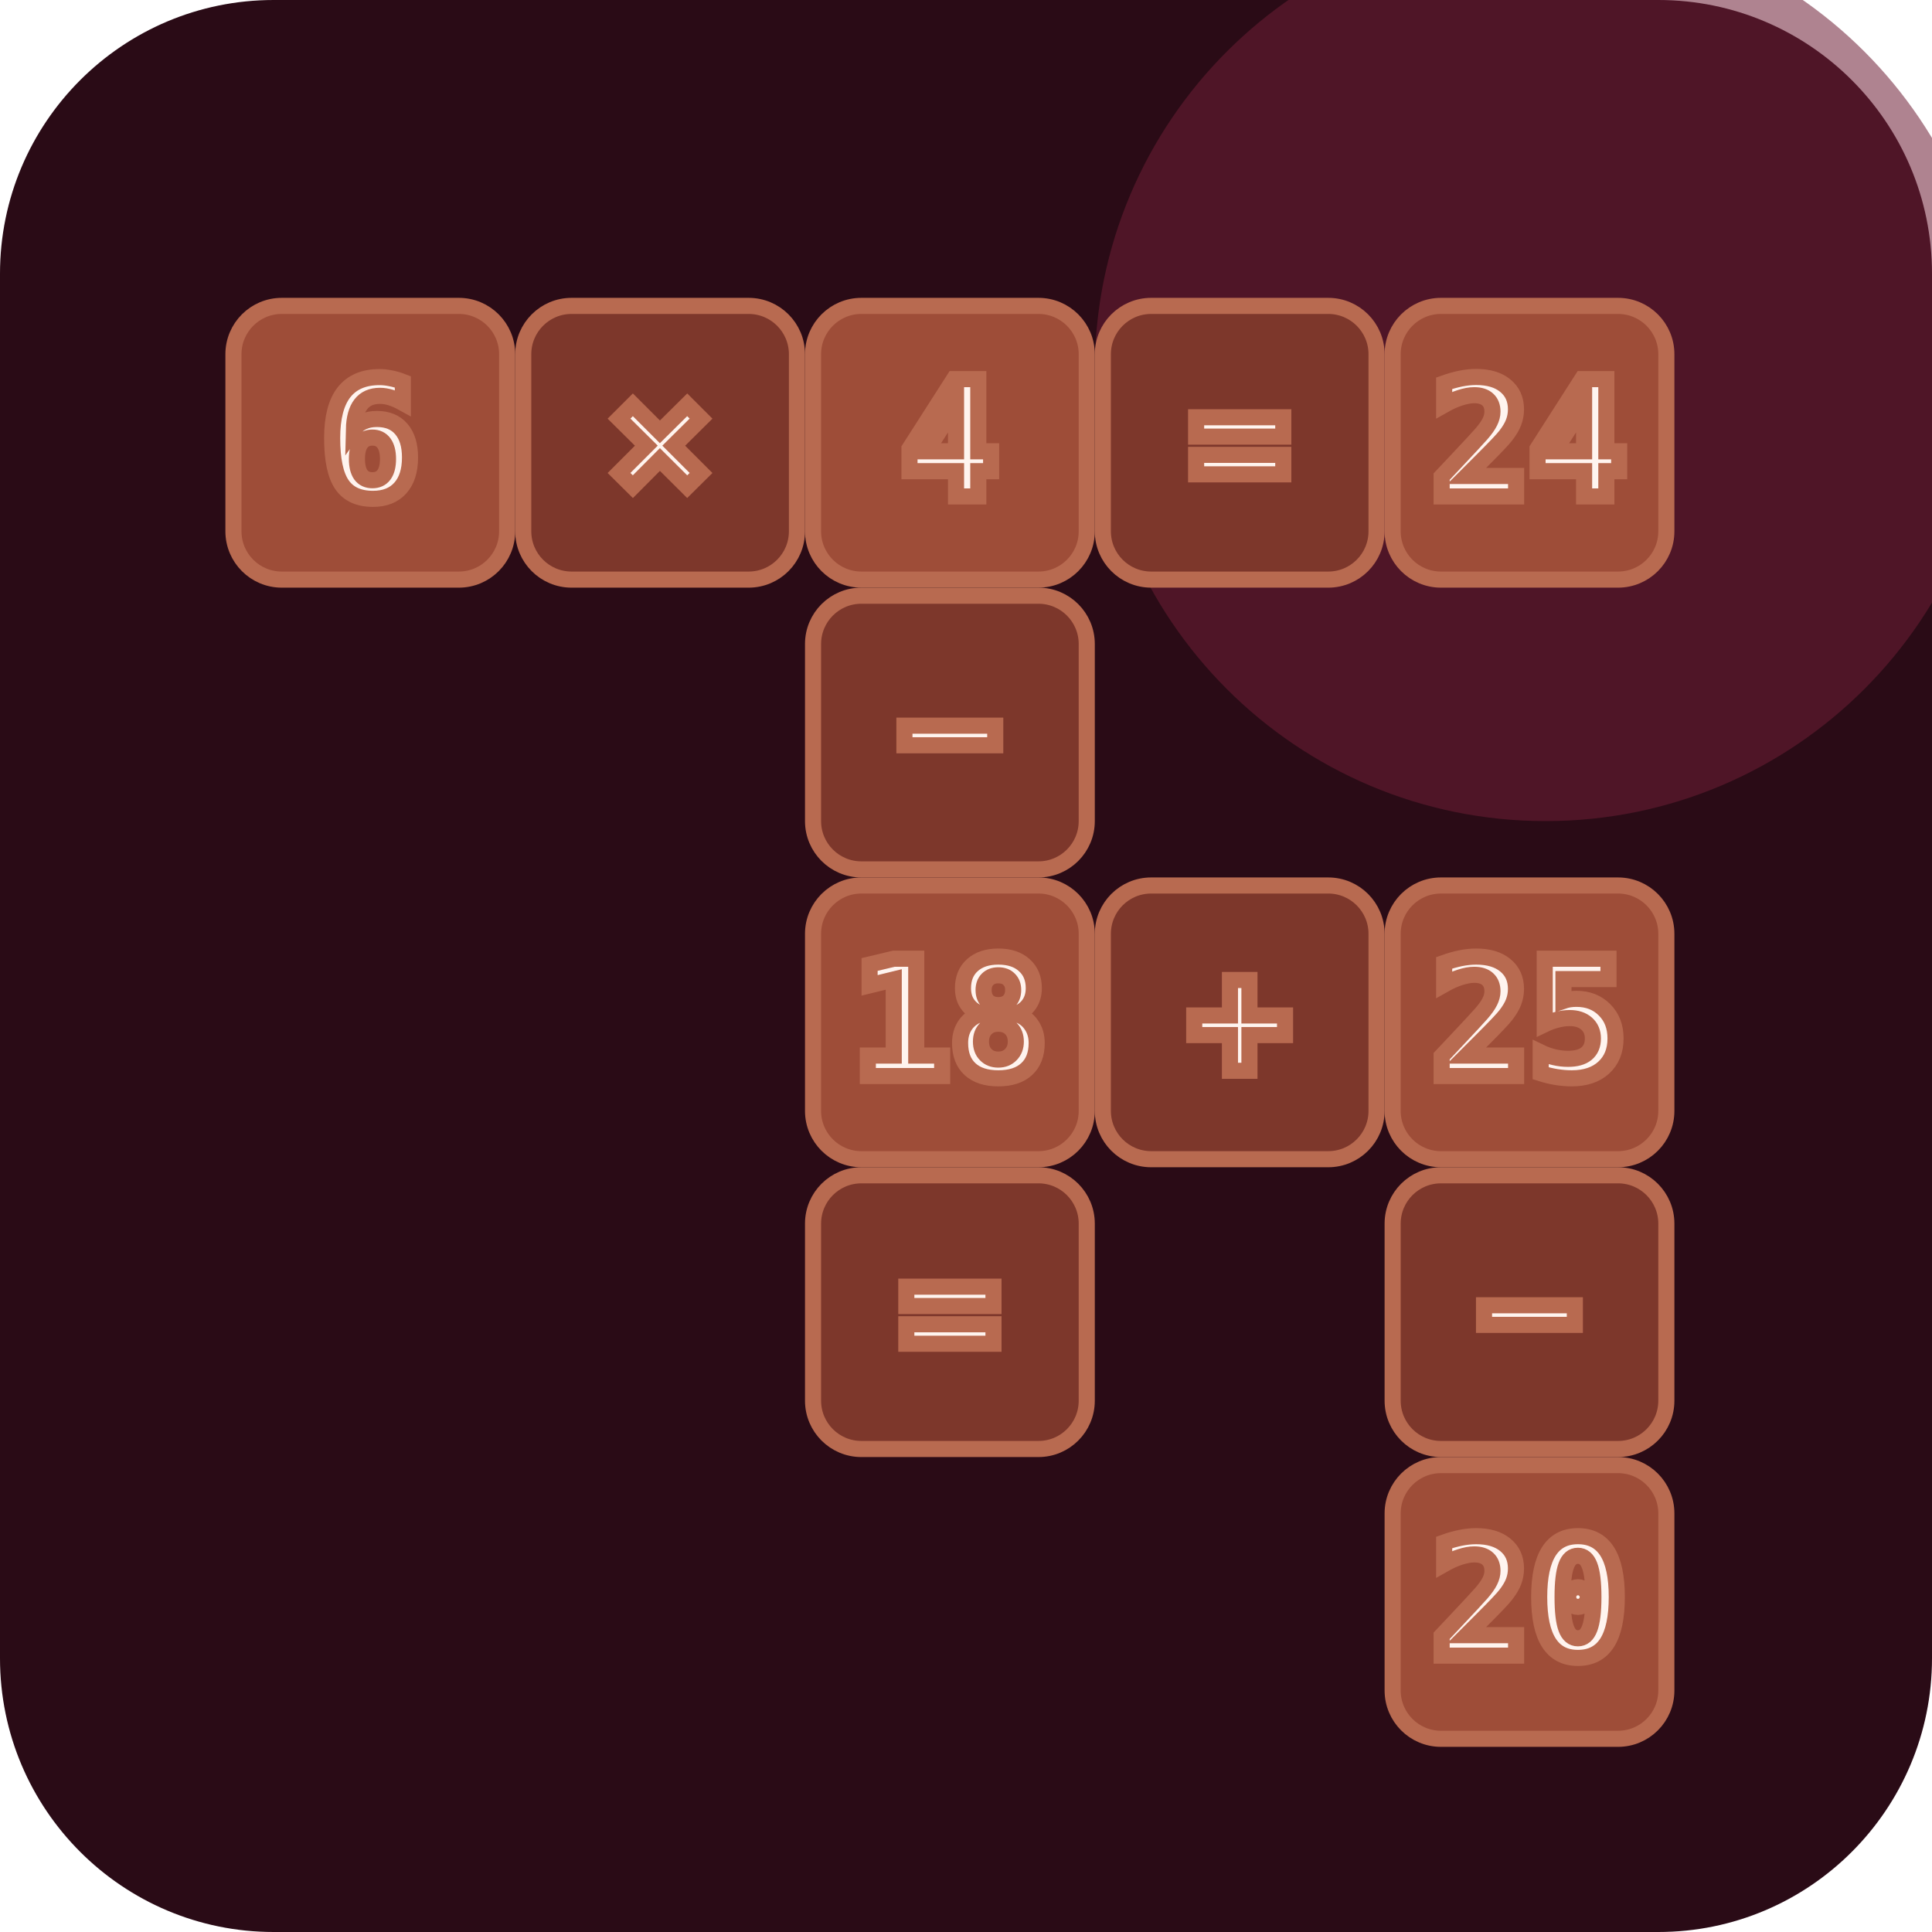
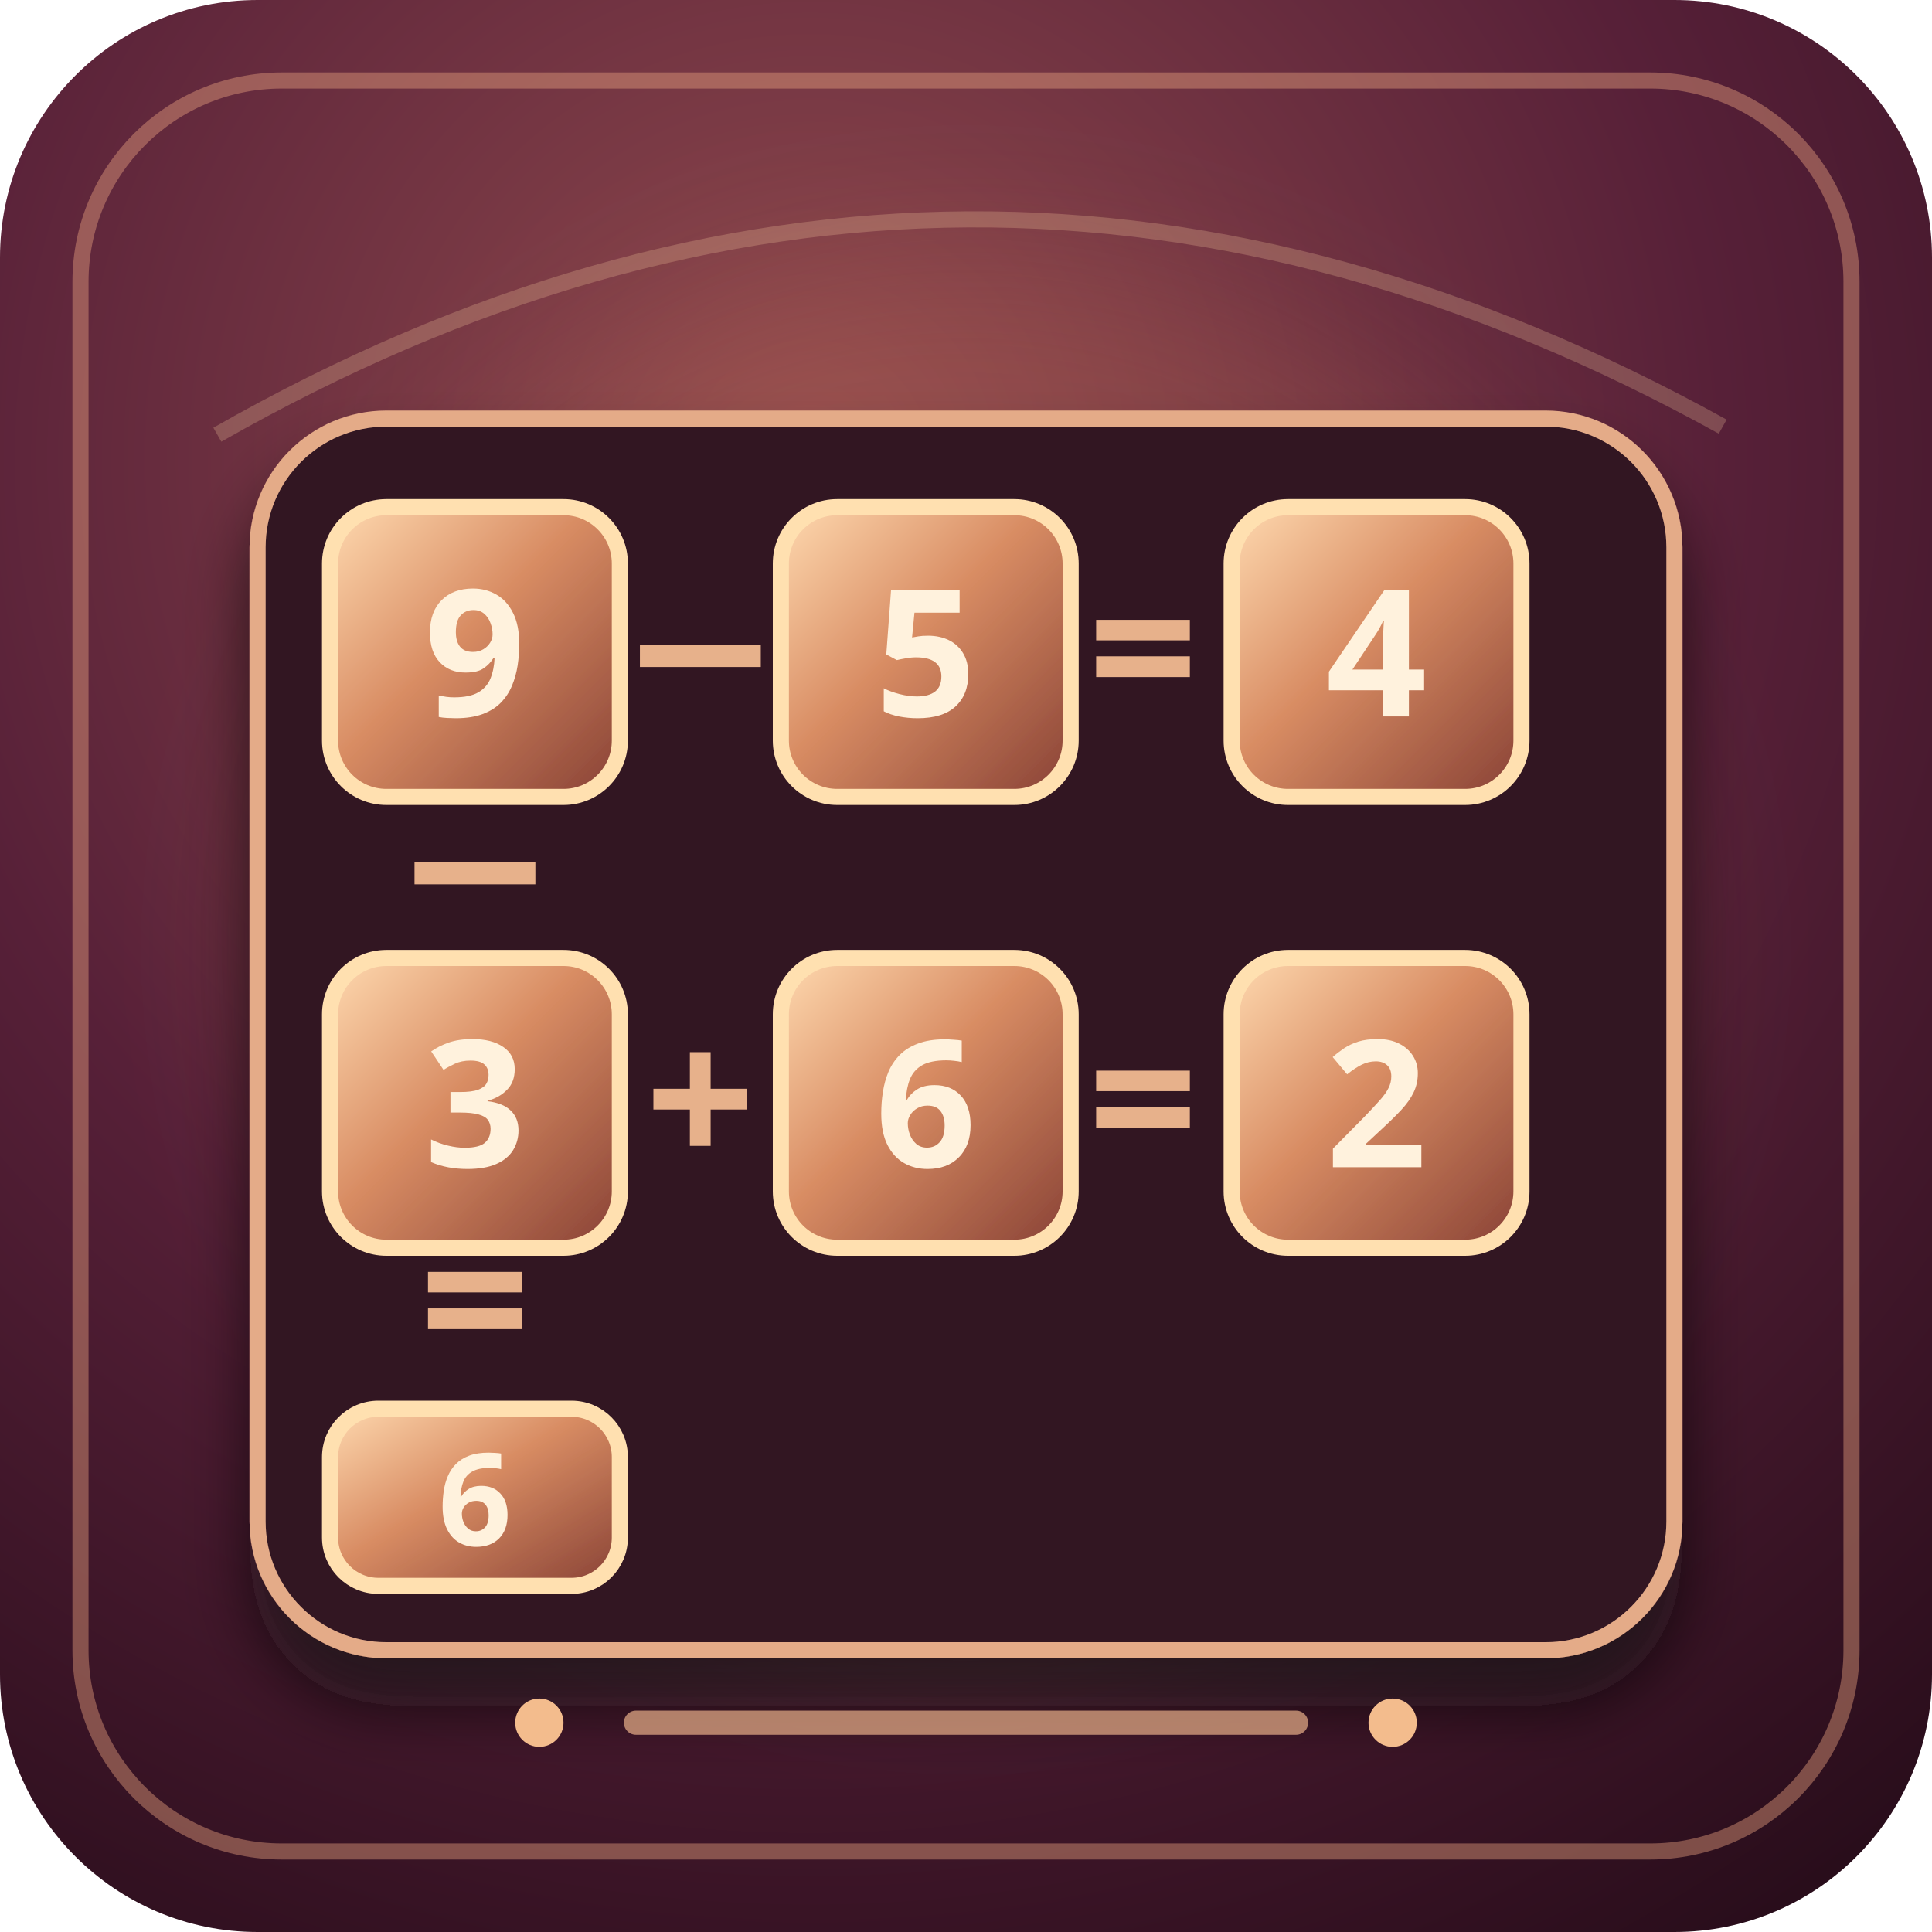
- <svg xmlns="http://www.w3.org/2000/svg" viewBox="0 0 240 240" role="img" aria-labelledby="title desc">
-   <rect width="240" height="240" rx="34" fill="#2A0B16" />
-   <circle cx="192" cy="46" r="56" fill="#6E1D34" opacity=".55" />
-   <g transform="translate(29 38)" stroke="#B86A50" stroke-width="2">
-     <g fill="#9E4D38">
-       <rect x="0" y="0" width="34" height="34" rx="6" />
-       <rect x="72" y="0" width="34" height="34" rx="6" />
-       <rect x="144" y="0" width="34" height="34" rx="6" />
-       <rect x="72" y="72" width="34" height="34" rx="6" />
-       <rect x="144" y="72" width="34" height="34" rx="6" />
-       <rect x="144" y="144" width="34" height="34" rx="6" />
-     </g>
-     <g fill="#7D372B">
-       <rect x="36" y="0" width="34" height="34" rx="6" />
-       <rect x="108" y="0" width="34" height="34" rx="6" />
-       <rect x="72" y="36" width="34" height="34" rx="6" />
-       <rect x="72" y="108" width="34" height="34" rx="6" />
-       <rect x="108" y="72" width="34" height="34" rx="6" />
-       <rect x="144" y="108" width="34" height="34" rx="6" />
-     </g>
-     <g font-family="ui-monospace,monospace" font-weight="900" text-anchor="middle" dominant-baseline="middle" fill="#FFF4EF">
-       <g font-size="20">
-         <text x="17" y="18">6</text>
-         <text x="89" y="18">4</text>
-         <text x="161" y="18">24</text>
-         <text x="89" y="90">18</text>
-         <text x="161" y="90">25</text>
-         <text x="161" y="162">20</text>
+ <svg xmlns="http://www.w3.org/2000/svg" viewBox="0 0 240 240" role="img" aria-label="Crossnumber">
+   <defs>
+     <radialGradient id="bg" cx=".42" cy=".24" r=".94">
+       <stop stop-color="#904a4d" />
+       <stop offset=".5" stop-color="#572038" />
+       <stop offset="1" stop-color="#240b18" />
+     </radialGradient>
+     <linearGradient id="copper" x1="0" y1="0" x2="1" y2="1">
+       <stop stop-color="#ffdab0" />
+       <stop offset=".45" stop-color="#d88c63" />
+       <stop offset="1" stop-color="#884135" />
+     </linearGradient>
+     <linearGradient id="panel" x1="0" y1="0" x2="1" y2="1">
+       <stop stop-color="#863a4d" />
+       <stop offset="1" stop-color="#431b33" />
+     </linearGradient>
+     <linearGradient id="light" x1="0" y1="0" x2="1" y2="1">
+       <stop stop-color="#ffeac5" />
+       <stop offset="1" stop-color="#a96854" />
+     </linearGradient>
+     <filter id="glow" x="-60%" y="-60%" width="220%" height="220%">
+       <feGaussianBlur stdDeviation="9" />
+     </filter>
+     <filter id="shadow" x="-30%" y="-30%" width="160%" height="170%">
+       <feDropShadow dx="0" dy="6" stdDeviation="4" flood-color="#190813" flood-opacity=".65" />
+     </filter>
+   </defs>
+   <rect width="240" height="240" rx="32" fill="url(#bg)" />
+   <circle cx="120" cy="118" r="86" fill="#cb7658" opacity=".19" filter="url(#glow)" />
+   <rect x="10" y="10" width="220" height="220" rx="25" fill="none" stroke="#e59f7d" stroke-opacity=".44" stroke-width="2" />
+   <path d="M27 54Q120 1 214 53" fill="none" stroke="#ffd5a6" stroke-opacity=".24" stroke-width="2" />
+   <g filter="url(#shadow)">
+     <g transform="translate(22 28)">
+       <rect x="10" y="24" width="176" height="153" rx="16" fill="#301623" stroke="#e4ab88" stroke-width="2" />
+       <g fill="url(#copper)" stroke="#ffe0b0" stroke-width="2">
+         <rect x="19" y="35" width="36" height="36" rx="7" />
+         <rect x="75" y="35" width="36" height="36" rx="7" />
+         <rect x="131" y="35" width="36" height="36" rx="7" />
+         <rect x="19" y="91" width="36" height="36" rx="7" />
+         <rect x="19" y="147" width="36" height="22" rx="6" />
+         <rect x="75" y="91" width="36" height="36" rx="7" />
+         <rect x="131" y="91" width="36" height="36" rx="7" />
      </g>
-       <g font-size="21">
-         <text x="53" y="18">×</text>
-         <text x="125" y="18">=</text>
-         <text x="89" y="54">−</text>
-         <text x="89" y="126">=</text>
-         <text x="125" y="90">+</text>
-         <text x="161" y="126">−</text>
+       <g font-family="system-ui,sans-serif" font-weight="900" text-anchor="middle" font-size="22" fill="#fff2dd">
+         <text x="37" y="61">9</text>
+         <text x="93" y="61">5</text>
+         <text x="149" y="61">4</text>
+         <text x="37" y="117">3</text>
+         <text x="93" y="117">6</text>
+         <text x="149" y="117">2</text>
+         <text x="37" y="164" font-size="16">6</text>
+       </g>
+       <g font-family="system-ui,sans-serif" font-size="24" font-weight="900" text-anchor="middle" fill="#e7b18b">
+         <text x="65" y="61">−</text>
+         <text x="120" y="61">=</text>
+         <text x="37" y="88">−</text>
+         <text x="37" y="142">=</text>
+         <text x="65" y="117">+</text>
+         <text x="120" y="117">=</text>
      </g>
    </g>
  </g>
+   <path d="M79 214H161" stroke="#e8b08a" stroke-opacity=".7" stroke-width="3" stroke-linecap="round" />
+   <circle cx="67" cy="214" r="3" fill="#f3bc8d" />
+   <circle cx="173" cy="214" r="3" fill="#f3bc8d" />
</svg>
